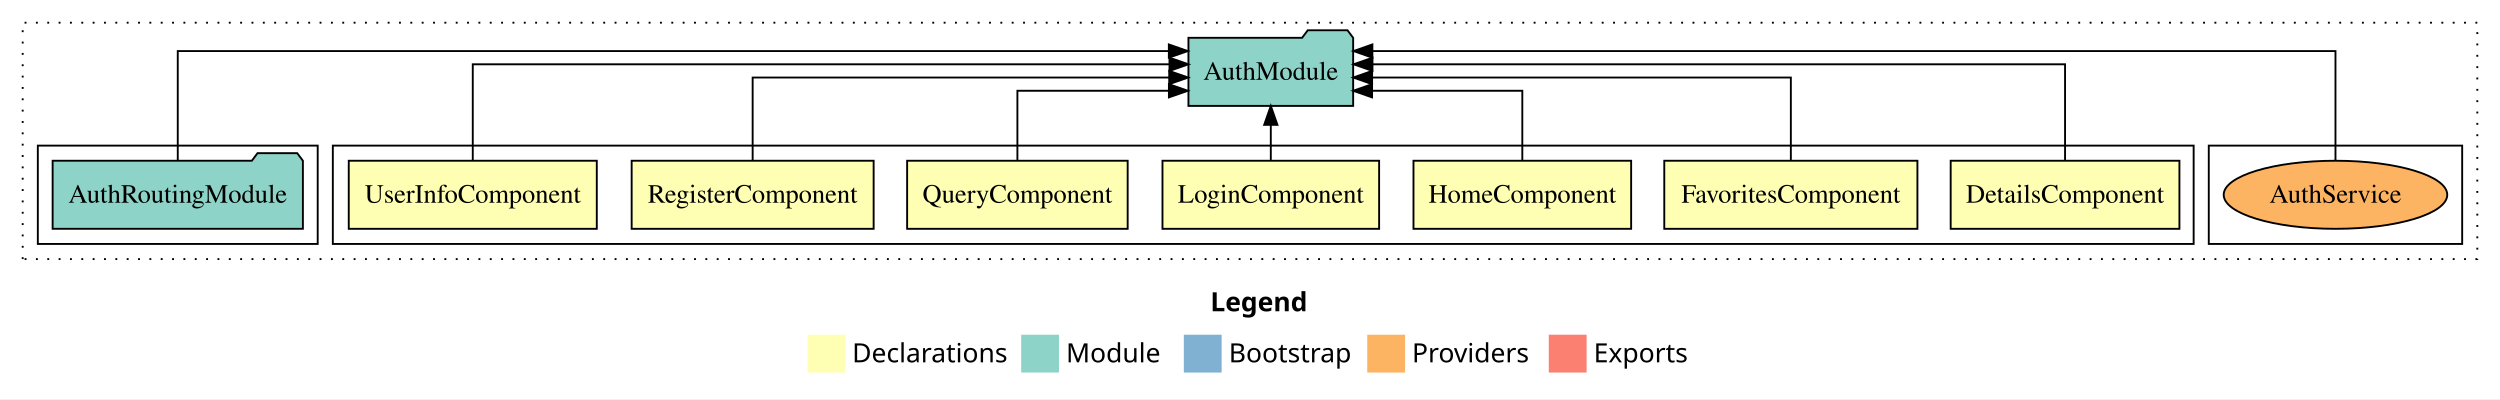
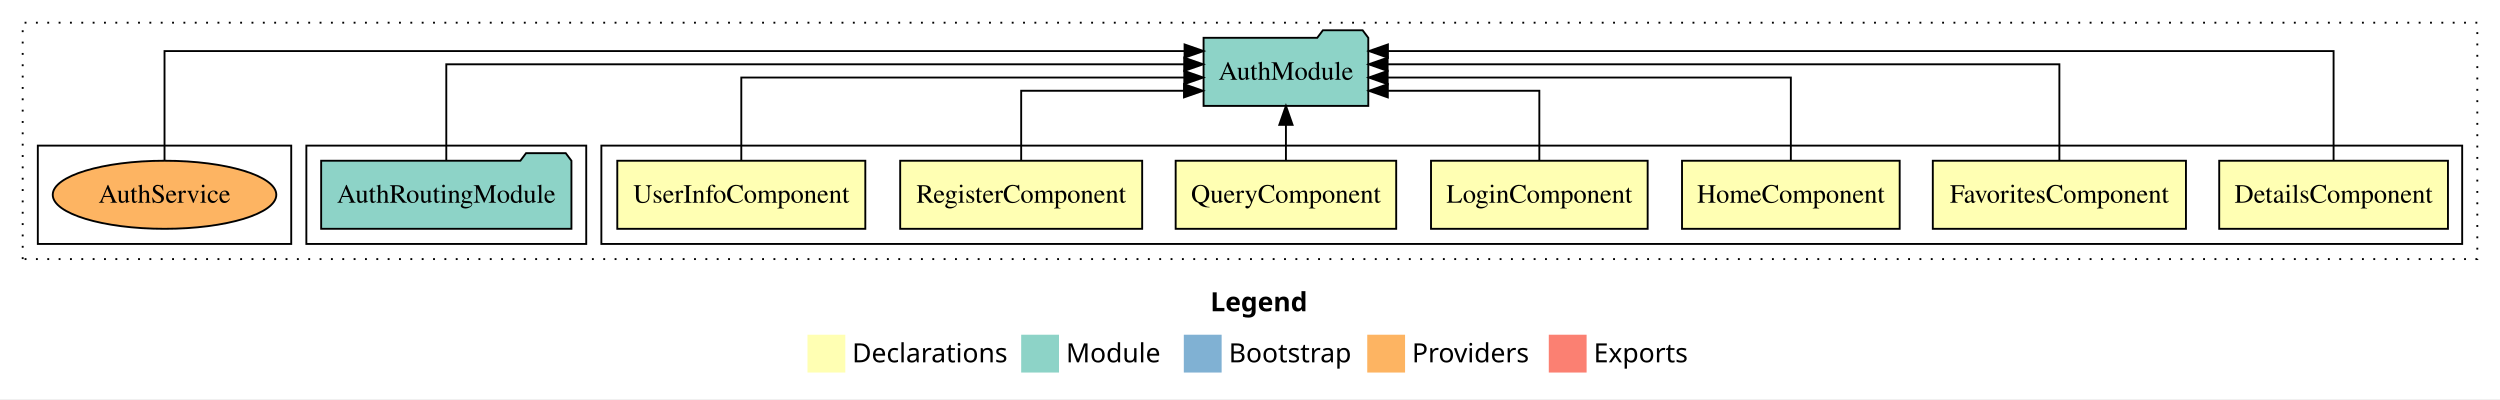
<svg xmlns="http://www.w3.org/2000/svg" width="1322pt" height="211pt" viewBox="0.00 0.00 1322.00 211.00">
  <g id="graph0" class="graph" transform="scale(1 1) rotate(0) translate(4 207)">
    <polygon fill="white" stroke="transparent" points="-4,4 -4,-207 1318,-207 1318,4 -4,4" />
    <text text-anchor="start" x="636.01" y="-42.4" font-family="Times-12" font-weight="bold" font-size="14.00">Legend</text>
    <polygon fill="#ffffb3" stroke="transparent" points="423,-10 423,-30 443,-30 443,-10 423,-10" />
    <text text-anchor="start" x="446.63" y="-15.4" font-family="Times-12" font-size="14.00">  Declarations</text>
    <polygon fill="#8dd3c7" stroke="transparent" points="536,-10 536,-30 556,-30 556,-10 536,-10" />
    <text text-anchor="start" x="559.73" y="-15.4" font-family="Times-12" font-size="14.00">  Module</text>
    <polygon fill="#80b1d3" stroke="transparent" points="622,-10 622,-30 642,-30 642,-10 622,-10" />
    <text text-anchor="start" x="645.78" y="-15.4" font-family="Times-12" font-size="14.00">  Bootstrap</text>
    <polygon fill="#fdb462" stroke="transparent" points="719,-10 719,-30 739,-30 739,-10 719,-10" />
    <text text-anchor="start" x="742.67" y="-15.4" font-family="Times-12" font-size="14.00">  Providers</text>
    <polygon fill="#fb8072" stroke="transparent" points="815,-10 815,-30 835,-30 835,-10 815,-10" />
    <text text-anchor="start" x="838.73" y="-15.4" font-family="Times-12" font-size="14.00">  Exports</text>
    <g id="clust1" class="cluster">
      <polygon fill="none" stroke="black" stroke-dasharray="1,5" points="8,-70 8,-195 1306,-195 1306,-70 8,-70" />
    </g>
-     <g id="clust13" class="cluster">
-       <polygon fill="none" stroke="black" points="1164,-78 1164,-130 1298,-130 1298,-78 1164,-78" />
-     </g>
    <g id="clust2" class="cluster">
-       <polygon fill="none" stroke="black" points="172,-78 172,-130 1156,-130 1156,-78 172,-78" />
+       <polygon fill="none" stroke="black" points="314,-78 314,-130 1298,-130 1298,-78 314,-78" />
    </g>
    <g id="clust10" class="cluster">
-       <polygon fill="none" stroke="black" points="16,-78 16,-130 164,-130 164,-78 16,-78" />
+       <polygon fill="none" stroke="black" points="158,-78 158,-130 306,-130 306,-78 158,-78" />
+     </g>
+     <g id="clust13" class="cluster">
+       <polygon fill="none" stroke="black" points="16,-78 16,-130 150,-130 150,-78 16,-78" />
    </g>
    <g id="node1" class="node">
-       <polygon fill="#ffffb3" stroke="black" points="1148.48,-122 1027.52,-122 1027.52,-86 1148.48,-86 1148.48,-122" />
-       <text text-anchor="middle" x="1088" y="-99.8" font-family="Times,serif" font-size="14.00">DetailsComponent</text>
+       <polygon fill="#ffffb3" stroke="black" points="1290.48,-122 1169.52,-122 1169.52,-86 1290.48,-86 1290.48,-122" />
+       <text text-anchor="middle" x="1230" y="-99.8" font-family="Times,serif" font-size="14.00">DetailsComponent</text>
    </g>
    <g id="node8" class="node">
-       <polygon fill="#8dd3c7" stroke="black" points="711.55,-187 708.55,-191 687.55,-191 684.55,-187 624.45,-187 624.45,-151 711.55,-151 711.55,-187" />
-       <text text-anchor="middle" x="668" y="-164.8" font-family="Times,serif" font-size="14.00">AuthModule</text>
+       <polygon fill="#8dd3c7" stroke="black" points="719.55,-187 716.55,-191 695.55,-191 692.55,-187 632.45,-187 632.45,-151 719.55,-151 719.55,-187" />
+       <text text-anchor="middle" x="676" y="-164.8" font-family="Times,serif" font-size="14.00">AuthModule</text>
    </g>
    <g id="edge1" class="edge">
-       <path fill="none" stroke="black" d="M1088,-122.13C1088,-142.57 1088,-173 1088,-173 1088,-173 721.76,-173 721.76,-173" />
-       <polygon fill="black" stroke="black" points="721.76,-169.5 711.76,-173 721.76,-176.5 721.76,-169.5" />
+       <path fill="none" stroke="black" d="M1230,-122.01C1230,-144.49 1230,-180 1230,-180 1230,-180 729.93,-180 729.93,-180" />
+       <polygon fill="black" stroke="black" points="729.93,-176.5 719.93,-180 729.93,-183.5 729.93,-176.5" />
    </g>
    <g id="node2" class="node">
-       <polygon fill="#ffffb3" stroke="black" points="1009.93,-122 876.07,-122 876.07,-86 1009.93,-86 1009.93,-122" />
-       <text text-anchor="middle" x="943" y="-99.8" font-family="Times,serif" font-size="14.00">FavoritesComponent</text>
+       <polygon fill="#ffffb3" stroke="black" points="1151.93,-122 1018.07,-122 1018.07,-86 1151.93,-86 1151.93,-122" />
+       <text text-anchor="middle" x="1085" y="-99.8" font-family="Times,serif" font-size="14.00">FavoritesComponent</text>
    </g>
    <g id="edge2" class="edge">
-       <path fill="none" stroke="black" d="M943,-122.27C943,-140.56 943,-166 943,-166 943,-166 721.57,-166 721.57,-166" />
-       <polygon fill="black" stroke="black" points="721.57,-162.5 711.57,-166 721.57,-169.5 721.57,-162.5" />
+       <path fill="none" stroke="black" d="M1085,-122.13C1085,-142.57 1085,-173 1085,-173 1085,-173 729.77,-173 729.77,-173" />
+       <polygon fill="black" stroke="black" points="729.77,-169.5 719.77,-173 729.77,-176.5 729.77,-169.5" />
    </g>
    <g id="node3" class="node">
-       <polygon fill="#ffffb3" stroke="black" points="858.55,-122 743.45,-122 743.45,-86 858.55,-86 858.55,-122" />
-       <text text-anchor="middle" x="801" y="-99.8" font-family="Times,serif" font-size="14.00">HomeComponent</text>
+       <polygon fill="#ffffb3" stroke="black" points="1000.55,-122 885.45,-122 885.45,-86 1000.55,-86 1000.55,-122" />
+       <text text-anchor="middle" x="943" y="-99.8" font-family="Times,serif" font-size="14.00">HomeComponent</text>
    </g>
    <g id="edge3" class="edge">
-       <path fill="none" stroke="black" d="M801,-122.01C801,-138.05 801,-159 801,-159 801,-159 721.55,-159 721.55,-159" />
-       <polygon fill="black" stroke="black" points="721.55,-155.5 711.55,-159 721.55,-162.5 721.55,-155.5" />
+       <path fill="none" stroke="black" d="M943,-122.27C943,-140.56 943,-166 943,-166 943,-166 729.79,-166 729.79,-166" />
+       <polygon fill="black" stroke="black" points="729.79,-162.5 719.79,-166 729.79,-169.5 729.79,-162.5" />
    </g>
    <g id="node4" class="node">
-       <polygon fill="#ffffb3" stroke="black" points="725.28,-122 610.72,-122 610.72,-86 725.28,-86 725.28,-122" />
-       <text text-anchor="middle" x="668" y="-99.8" font-family="Times,serif" font-size="14.00">LoginComponent</text>
+       <polygon fill="#ffffb3" stroke="black" points="867.28,-122 752.72,-122 752.72,-86 867.28,-86 867.28,-122" />
+       <text text-anchor="middle" x="810" y="-99.8" font-family="Times,serif" font-size="14.00">LoginComponent</text>
    </g>
    <g id="edge4" class="edge">
-       <path fill="none" stroke="black" d="M668,-122.11C668,-122.11 668,-140.99 668,-140.99" />
-       <polygon fill="black" stroke="black" points="664.5,-140.99 668,-150.99 671.5,-140.99 664.5,-140.99" />
+       <path fill="none" stroke="black" d="M810,-122.01C810,-138.05 810,-159 810,-159 810,-159 729.88,-159 729.88,-159" />
+       <polygon fill="black" stroke="black" points="729.88,-155.5 719.88,-159 729.88,-162.5 729.88,-155.5" />
    </g>
    <g id="node5" class="node">
-       <polygon fill="#ffffb3" stroke="black" points="592.31,-122 475.69,-122 475.69,-86 592.31,-86 592.31,-122" />
-       <text text-anchor="middle" x="534" y="-99.8" font-family="Times,serif" font-size="14.00">QueryComponent</text>
+       <polygon fill="#ffffb3" stroke="black" points="734.31,-122 617.69,-122 617.69,-86 734.31,-86 734.31,-122" />
+       <text text-anchor="middle" x="676" y="-99.8" font-family="Times,serif" font-size="14.00">QueryComponent</text>
    </g>
    <g id="edge5" class="edge">
-       <path fill="none" stroke="black" d="M534,-122.01C534,-138.05 534,-159 534,-159 534,-159 614.12,-159 614.12,-159" />
-       <polygon fill="black" stroke="black" points="614.12,-162.5 624.12,-159 614.12,-155.5 614.12,-162.5" />
+       <path fill="none" stroke="black" d="M676,-122.11C676,-122.11 676,-140.99 676,-140.99" />
+       <polygon fill="black" stroke="black" points="672.5,-140.99 676,-150.99 679.5,-140.99 672.5,-140.99" />
    </g>
    <g id="node6" class="node">
-       <polygon fill="#ffffb3" stroke="black" points="457.98,-122 330.02,-122 330.02,-86 457.98,-86 457.98,-122" />
-       <text text-anchor="middle" x="394" y="-99.8" font-family="Times,serif" font-size="14.00">RegisterComponent</text>
+       <polygon fill="#ffffb3" stroke="black" points="599.98,-122 472.02,-122 472.02,-86 599.98,-86 599.98,-122" />
+       <text text-anchor="middle" x="536" y="-99.8" font-family="Times,serif" font-size="14.00">RegisterComponent</text>
    </g>
    <g id="edge6" class="edge">
-       <path fill="none" stroke="black" d="M394,-122.27C394,-140.56 394,-166 394,-166 394,-166 614.28,-166 614.28,-166" />
-       <polygon fill="black" stroke="black" points="614.28,-169.5 624.28,-166 614.28,-162.5 614.28,-169.5" />
+       <path fill="none" stroke="black" d="M536,-122.01C536,-138.05 536,-159 536,-159 536,-159 622.09,-159 622.09,-159" />
+       <polygon fill="black" stroke="black" points="622.09,-162.5 632.09,-159 622.09,-155.5 622.09,-162.5" />
    </g>
    <g id="node7" class="node">
-       <polygon fill="#ffffb3" stroke="black" points="311.58,-122 180.42,-122 180.42,-86 311.58,-86 311.58,-122" />
-       <text text-anchor="middle" x="246" y="-99.8" font-family="Times,serif" font-size="14.00">UserInfoComponent</text>
+       <polygon fill="#ffffb3" stroke="black" points="453.58,-122 322.42,-122 322.42,-86 453.58,-86 453.58,-122" />
+       <text text-anchor="middle" x="388" y="-99.8" font-family="Times,serif" font-size="14.00">UserInfoComponent</text>
    </g>
    <g id="edge7" class="edge">
-       <path fill="none" stroke="black" d="M246,-122.13C246,-142.57 246,-173 246,-173 246,-173 614.43,-173 614.43,-173" />
-       <polygon fill="black" stroke="black" points="614.43,-176.5 624.43,-173 614.43,-169.5 614.43,-176.5" />
+       <path fill="none" stroke="black" d="M388,-122.27C388,-140.56 388,-166 388,-166 388,-166 622.26,-166 622.26,-166" />
+       <polygon fill="black" stroke="black" points="622.26,-169.5 632.26,-166 622.26,-162.5 622.26,-169.5" />
    </g>
    <g id="node9" class="node">
-       <polygon fill="#8dd3c7" stroke="black" points="156.17,-122 153.17,-126 132.17,-126 129.17,-122 23.83,-122 23.83,-86 156.17,-86 156.17,-122" />
-       <text text-anchor="middle" x="90" y="-99.8" font-family="Times,serif" font-size="14.00">AuthRoutingModule</text>
+       <polygon fill="#8dd3c7" stroke="black" points="298.17,-122 295.17,-126 274.17,-126 271.17,-122 165.83,-122 165.83,-86 298.17,-86 298.17,-122" />
+       <text text-anchor="middle" x="232" y="-99.8" font-family="Times,serif" font-size="14.00">AuthRoutingModule</text>
    </g>
    <g id="edge8" class="edge">
-       <path fill="none" stroke="black" d="M90,-122.01C90,-144.49 90,-180 90,-180 90,-180 614.08,-180 614.08,-180" />
-       <polygon fill="black" stroke="black" points="614.08,-183.5 624.08,-180 614.08,-176.5 614.08,-183.5" />
+       <path fill="none" stroke="black" d="M232,-122.13C232,-142.57 232,-173 232,-173 232,-173 622.21,-173 622.21,-173" />
+       <polygon fill="black" stroke="black" points="622.21,-176.5 632.21,-173 622.21,-169.5 622.21,-176.5" />
    </g>
    <g id="node10" class="node">
-       <ellipse fill="#fdb462" stroke="black" cx="1231" cy="-104" rx="59.11" ry="18" />
-       <text text-anchor="middle" x="1231" y="-99.8" font-family="Times,serif" font-size="14.00">AuthService</text>
+       <ellipse fill="#fdb462" stroke="black" cx="83" cy="-104" rx="59.11" ry="18" />
+       <text text-anchor="middle" x="83" y="-99.8" font-family="Times,serif" font-size="14.00">AuthService</text>
    </g>
    <g id="edge9" class="edge">
-       <path fill="none" stroke="black" d="M1231,-122.01C1231,-144.49 1231,-180 1231,-180 1231,-180 721.71,-180 721.71,-180" />
-       <polygon fill="black" stroke="black" points="721.71,-176.5 711.71,-180 721.71,-183.5 721.71,-176.5" />
+       <path fill="none" stroke="black" d="M83,-122.01C83,-144.49 83,-180 83,-180 83,-180 622.4,-180 622.4,-180" />
+       <polygon fill="black" stroke="black" points="622.4,-183.5 632.4,-180 622.4,-176.5 622.4,-183.5" />
    </g>
  </g>
</svg>
